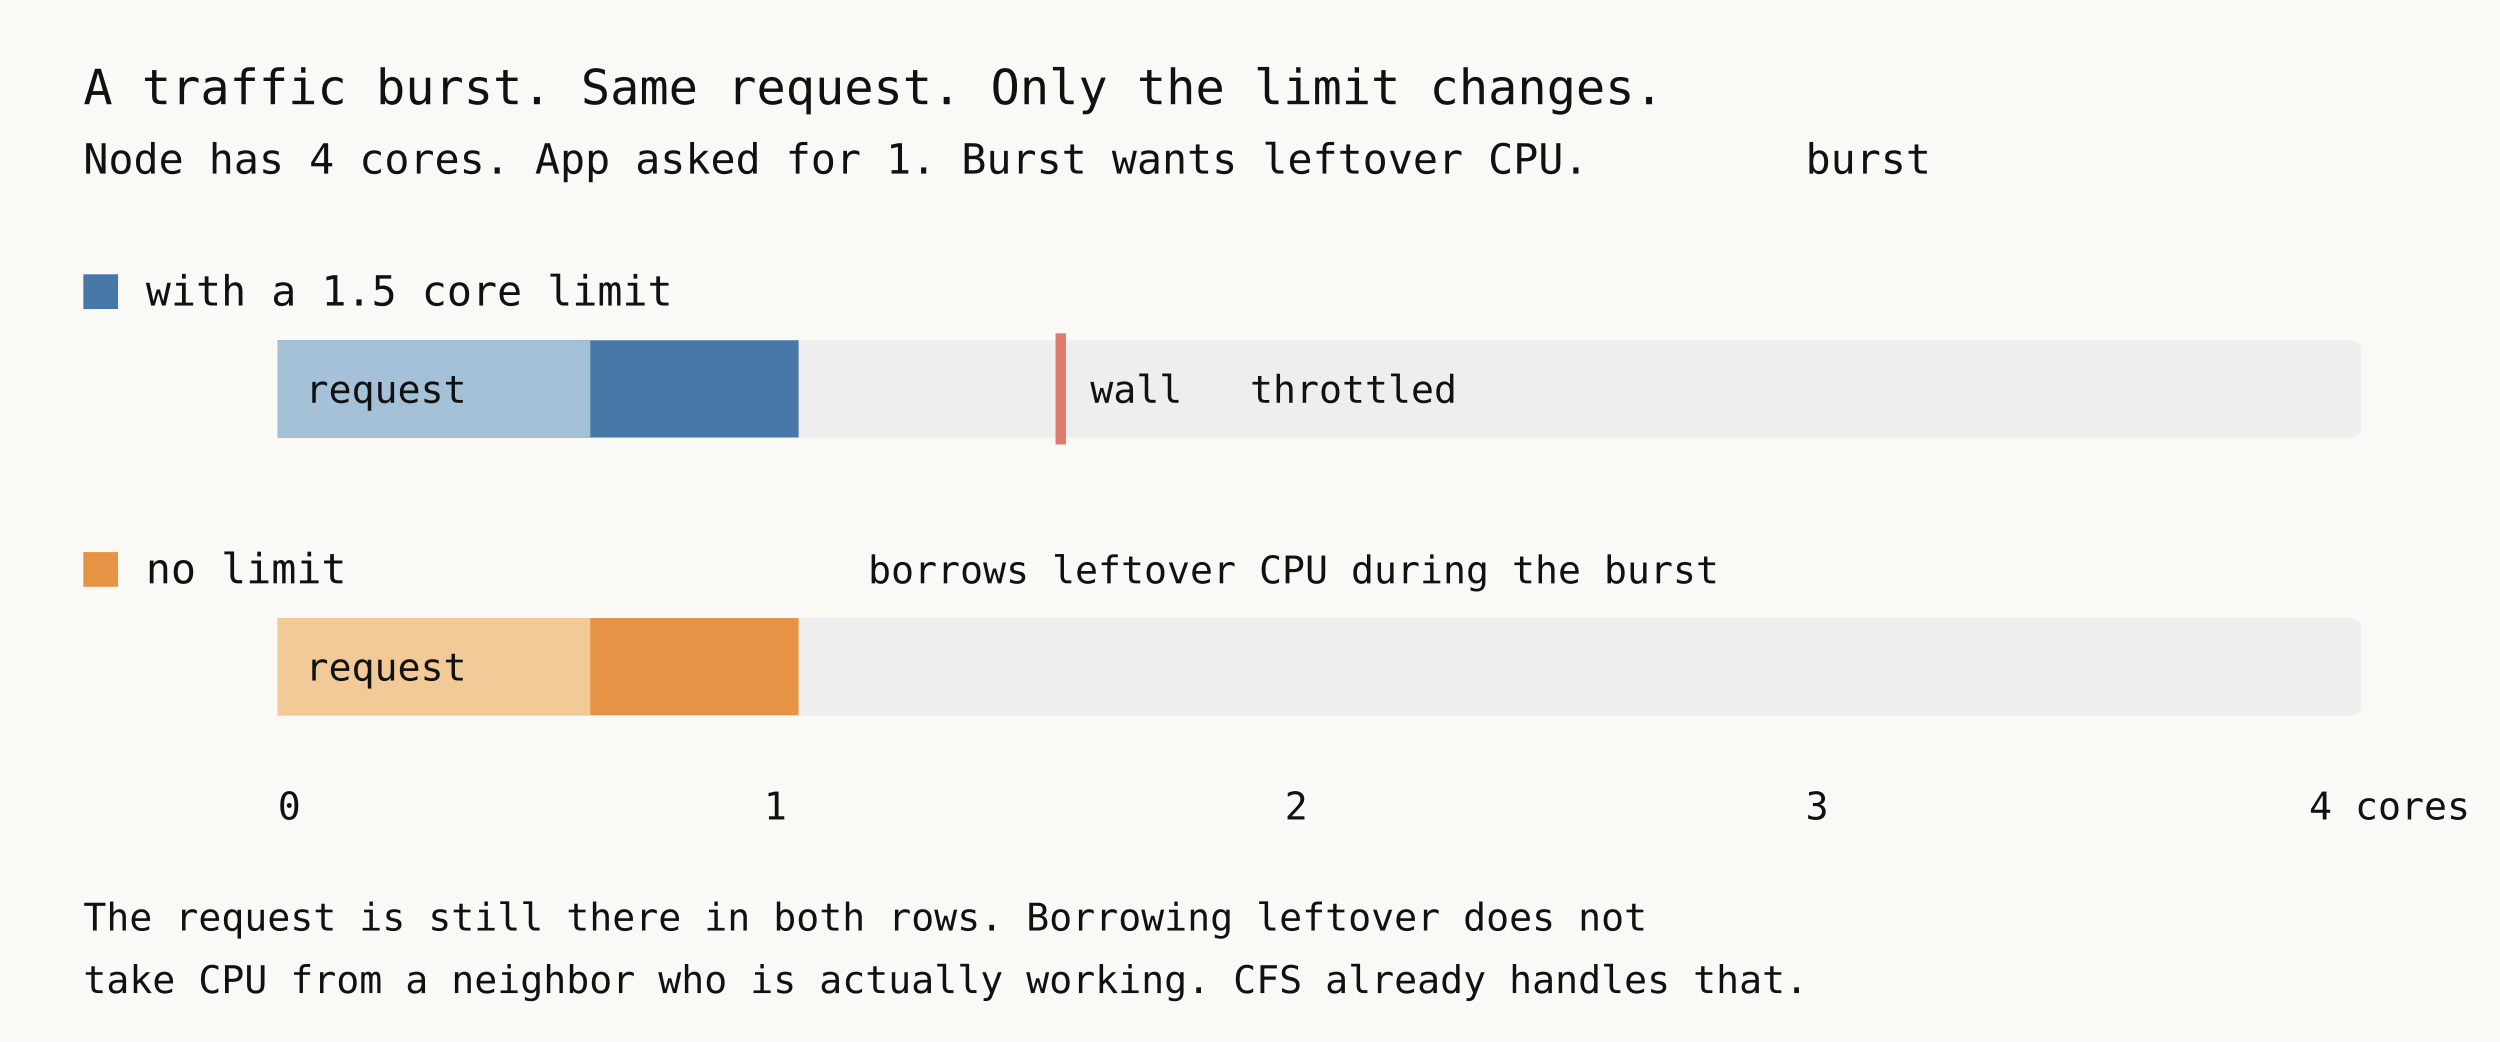
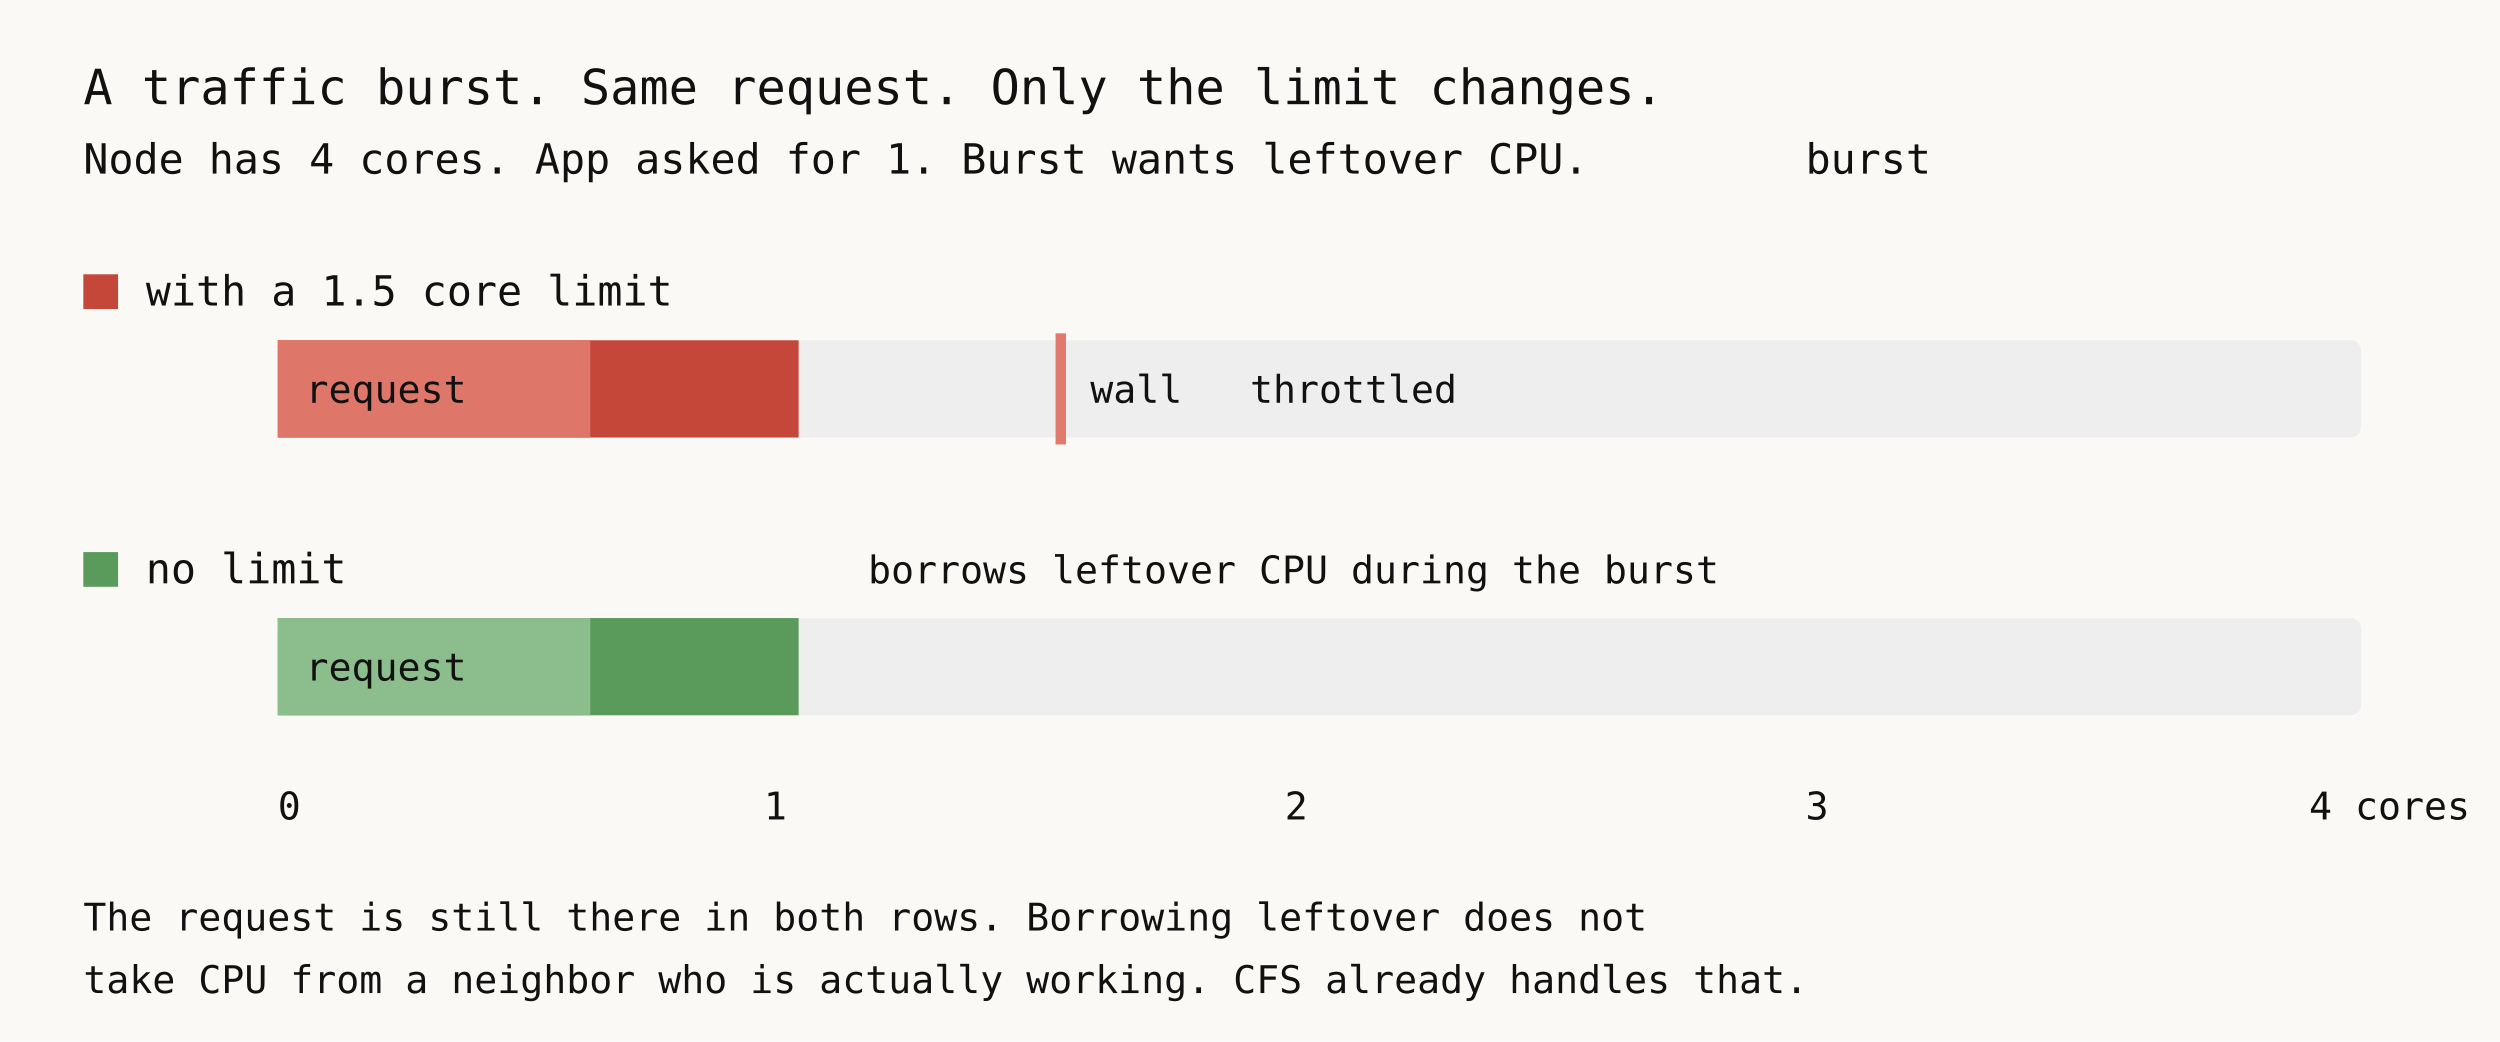
<svg xmlns="http://www.w3.org/2000/svg" width="720" height="300" viewBox="0 0 720 300">
  <style>
    text { font-family: ui-monospace, SFMono-Regular, Menlo, monospace; }
    .title { font-size: 14px; fill: #111111; }
    .sub { font-size: 12px; fill: #111111; }
    .tiny { font-size: 11px; fill: #111111; }
    .on { font-size: 11px; fill: #111111; }
    .lane { fill: #eee; }
    #useLimit { animation: useL 6s ease-in-out infinite; }
    #useOpen { animation: useO 6s ease-in-out infinite; }
    #burstTag { animation: burstT 6s ease-in-out infinite; }
    #wallMark, #wallLabel, #throttledLabel { animation: burstT 6s ease-in-out infinite; }
    /* 4 cores = 600px. request 1 core = 150px. limit 1.5 = 225px. */
    @keyframes useL {
      0%, 18% { width: 90px; }
      30%, 55% { width: 225px; }
      70%, 100% { width: 90px; }
    }
    @keyframes useO {
      0%, 18% { width: 90px; }
      30%, 55% { width: 520px; }
      70%, 100% { width: 90px; }
    }
    @keyframes burstT {
      0%, 18% { opacity: 0; } 28%, 58% { opacity: 1; } 70%, 100% { opacity: 0; }
    }
  </style>
  <rect width="720" height="300" fill="#faf9f6" />
  <text class="title" x="24" y="30">A traffic burst. Same request. Only the limit changes.</text>
  <text class="sub" x="24" y="50">Node has 4 cores. App asked for 1. Burst wants leftover CPU.</text>
  <text id="burstTag" class="sub" x="520" y="50" fill="#e07a6c">burst</text>
-   <rect x="24" y="79" width="10" height="10" fill="#4878a8" />
+   <rect x="24" y="79" width="10" height="10" fill="#c4473a" />
  <text class="sub" x="42" y="88">with a 1.5 core limit</text>
  <rect class="lane" x="80" y="98" width="600" height="28" rx="3" />
-   <rect x="80" y="98" width="150" height="28" fill="#4878a8" />
-   <rect id="useLimit" x="80" y="98" width="90" height="28" fill="#a9c4da" opacity="0.95" />
+   <rect x="80" y="98" width="150" height="28" fill="#c4473a" />
+   <rect id="useLimit" x="80" y="98" width="90" height="28" fill="#e07a6c" opacity="0.95" />
  <rect id="wallMark" x="304" y="96" width="3" height="32" fill="#e07a6c" />
  <text class="on" x="88" y="116" fill="#faf9f6">request</text>
  <text id="wallLabel" class="tiny" x="314" y="116" fill="#c4473a">wall</text>
  <text id="throttledLabel" class="tiny" x="360" y="116" fill="#111111">throttled</text>
-   <rect x="24" y="159" width="10" height="10" fill="#e49444" />
+   <rect x="24" y="159" width="10" height="10" fill="#5a9a5a" />
  <text class="sub" x="42" y="168">no limit</text>
  <rect class="lane" x="80" y="178" width="600" height="28" rx="3" />
-   <rect x="80" y="178" width="150" height="28" fill="#e49444" />
-   <rect id="useOpen" x="80" y="178" width="90" height="28" fill="#f2cd9c" opacity="0.95" />
+   <rect x="80" y="178" width="150" height="28" fill="#5a9a5a" />
+   <rect id="useOpen" x="80" y="178" width="90" height="28" fill="#8fbf8f" opacity="0.95" />
  <text class="on" x="88" y="196" fill="#faf9f6">request</text>
  <text class="tiny" x="250" y="168" fill="#111111">borrows leftover CPU during the burst</text>
  <text class="tiny" x="80" y="236">0</text>
  <text class="tiny" x="220" y="236">1</text>
  <text class="tiny" x="370" y="236">2</text>
  <text class="tiny" x="520" y="236">3</text>
  <text class="tiny" x="665" y="236">4 cores</text>
  <text class="tiny" x="24" y="268">The request is still there in both rows. Borrowing leftover does not</text>
  <text class="tiny" x="24" y="286">take CPU from a neighbor who is actually working. CFS already handles that.</text>
</svg>
